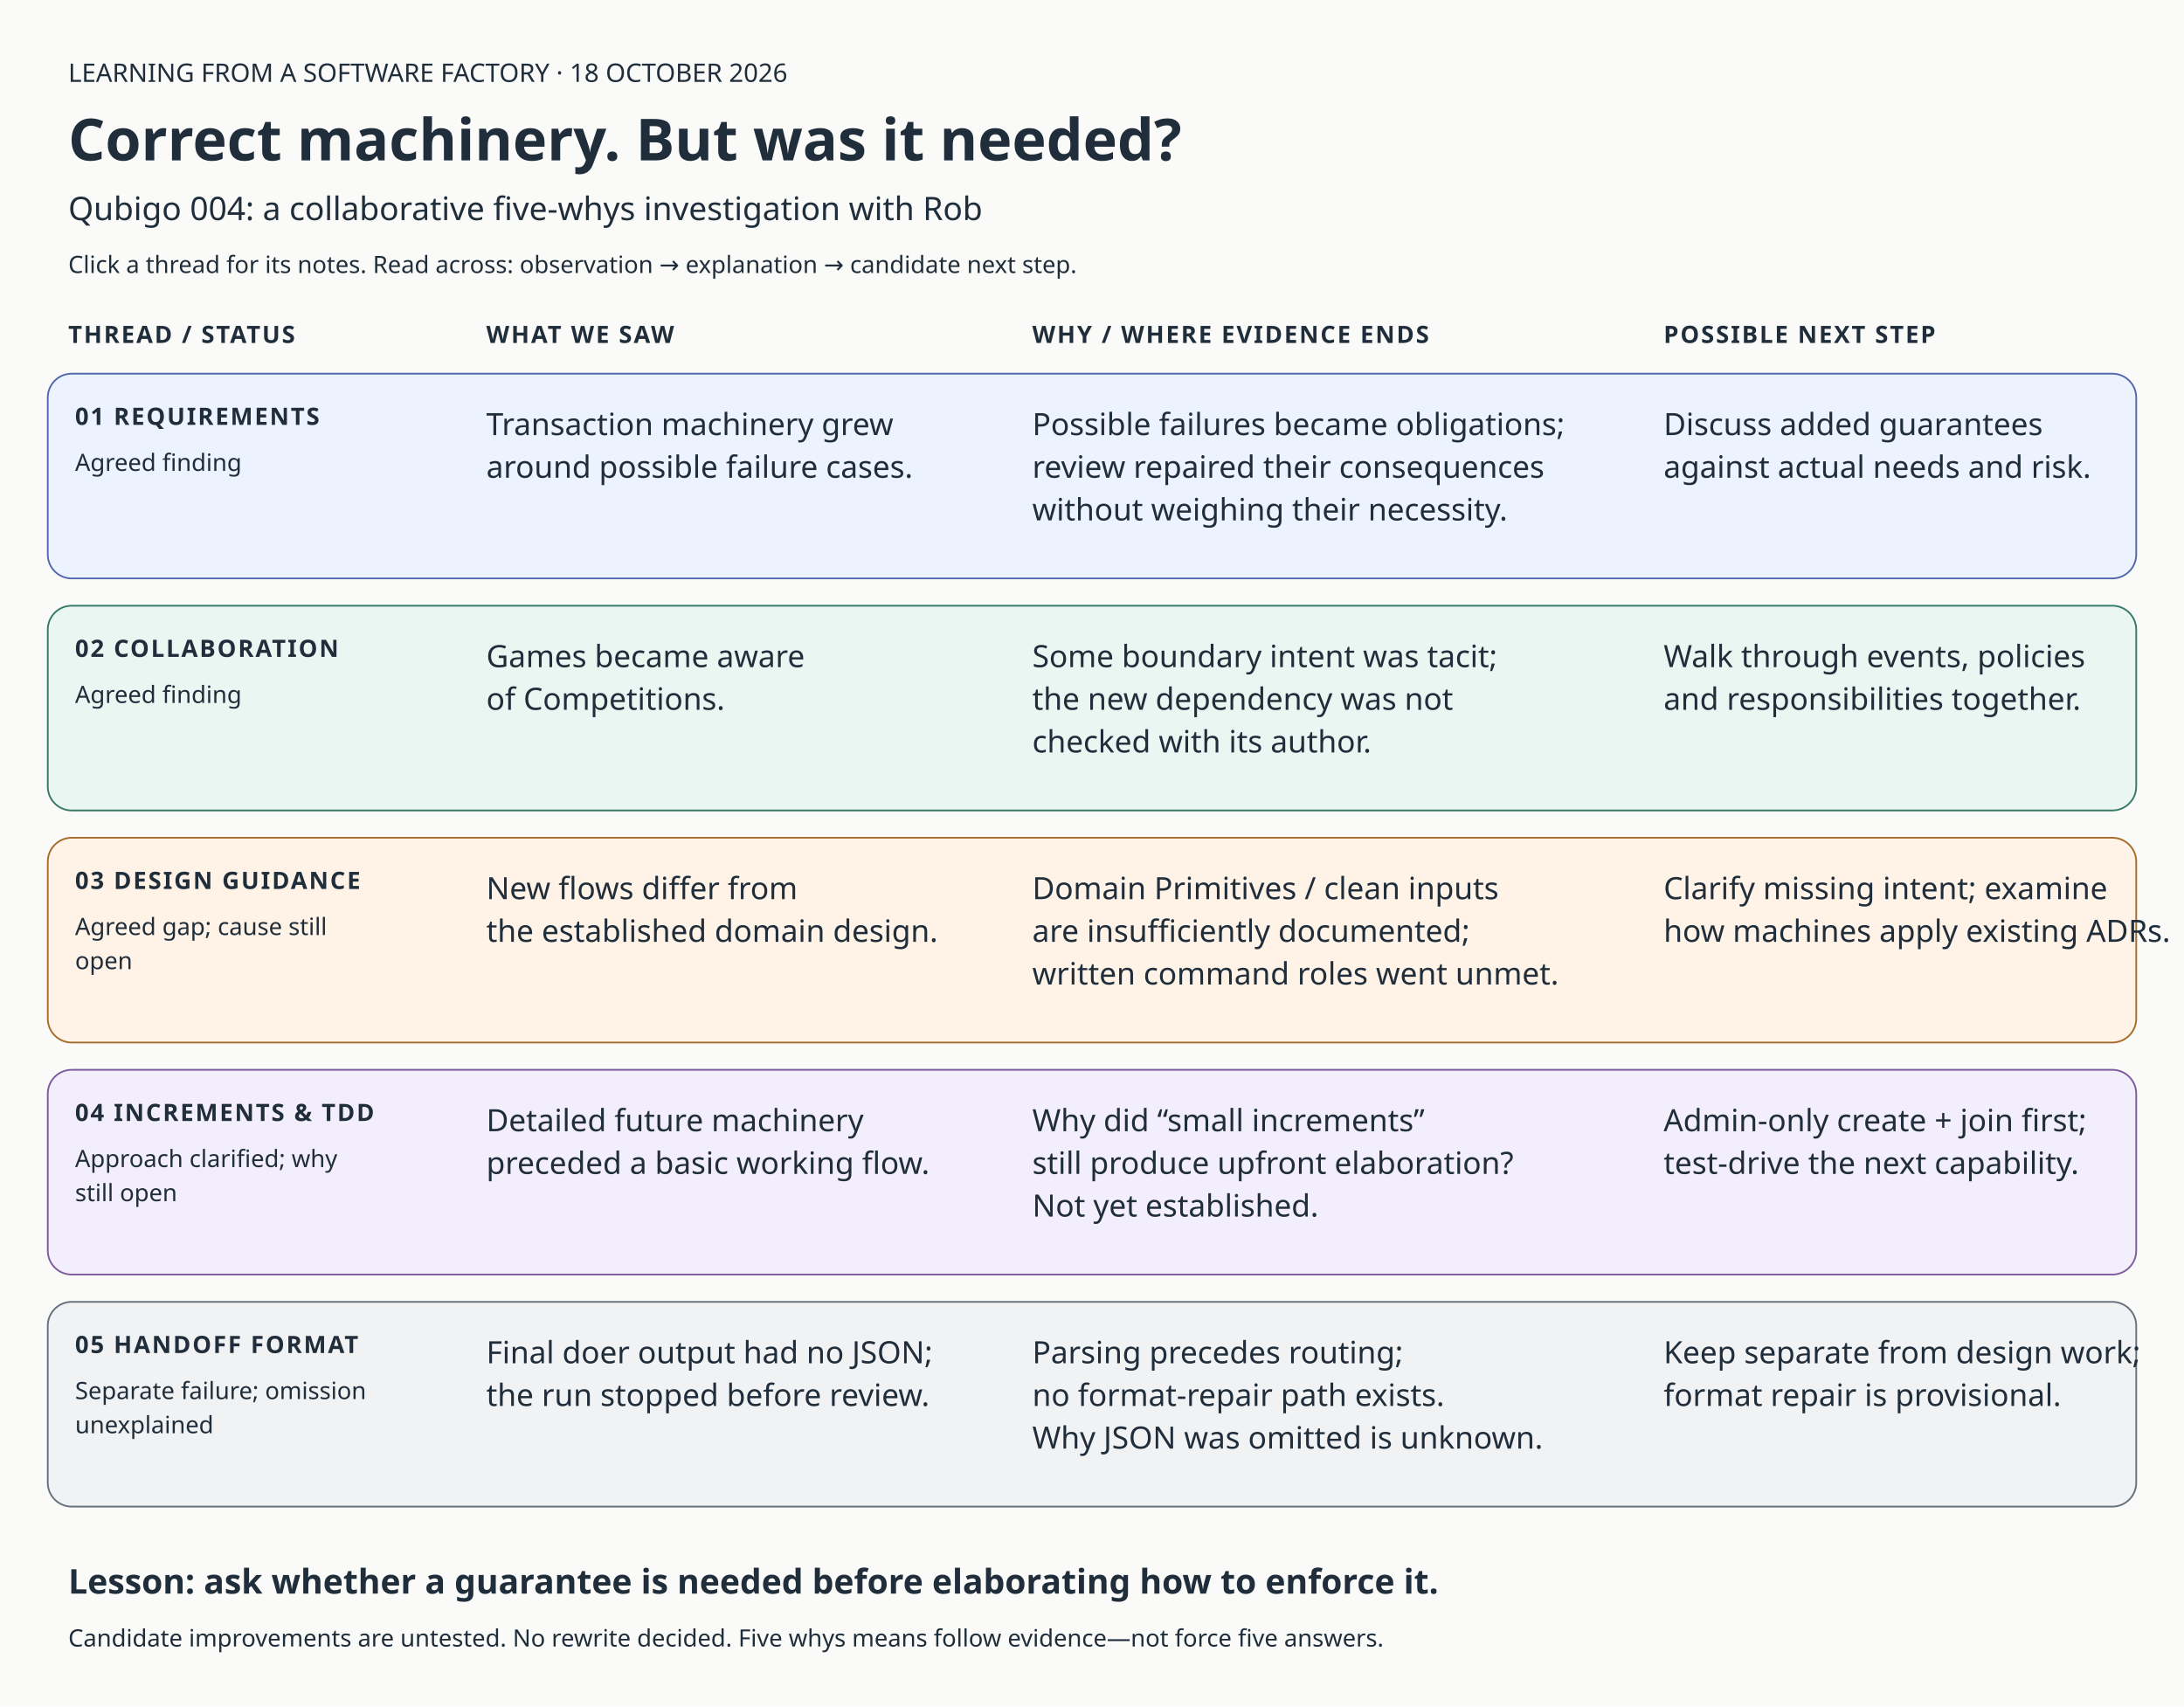
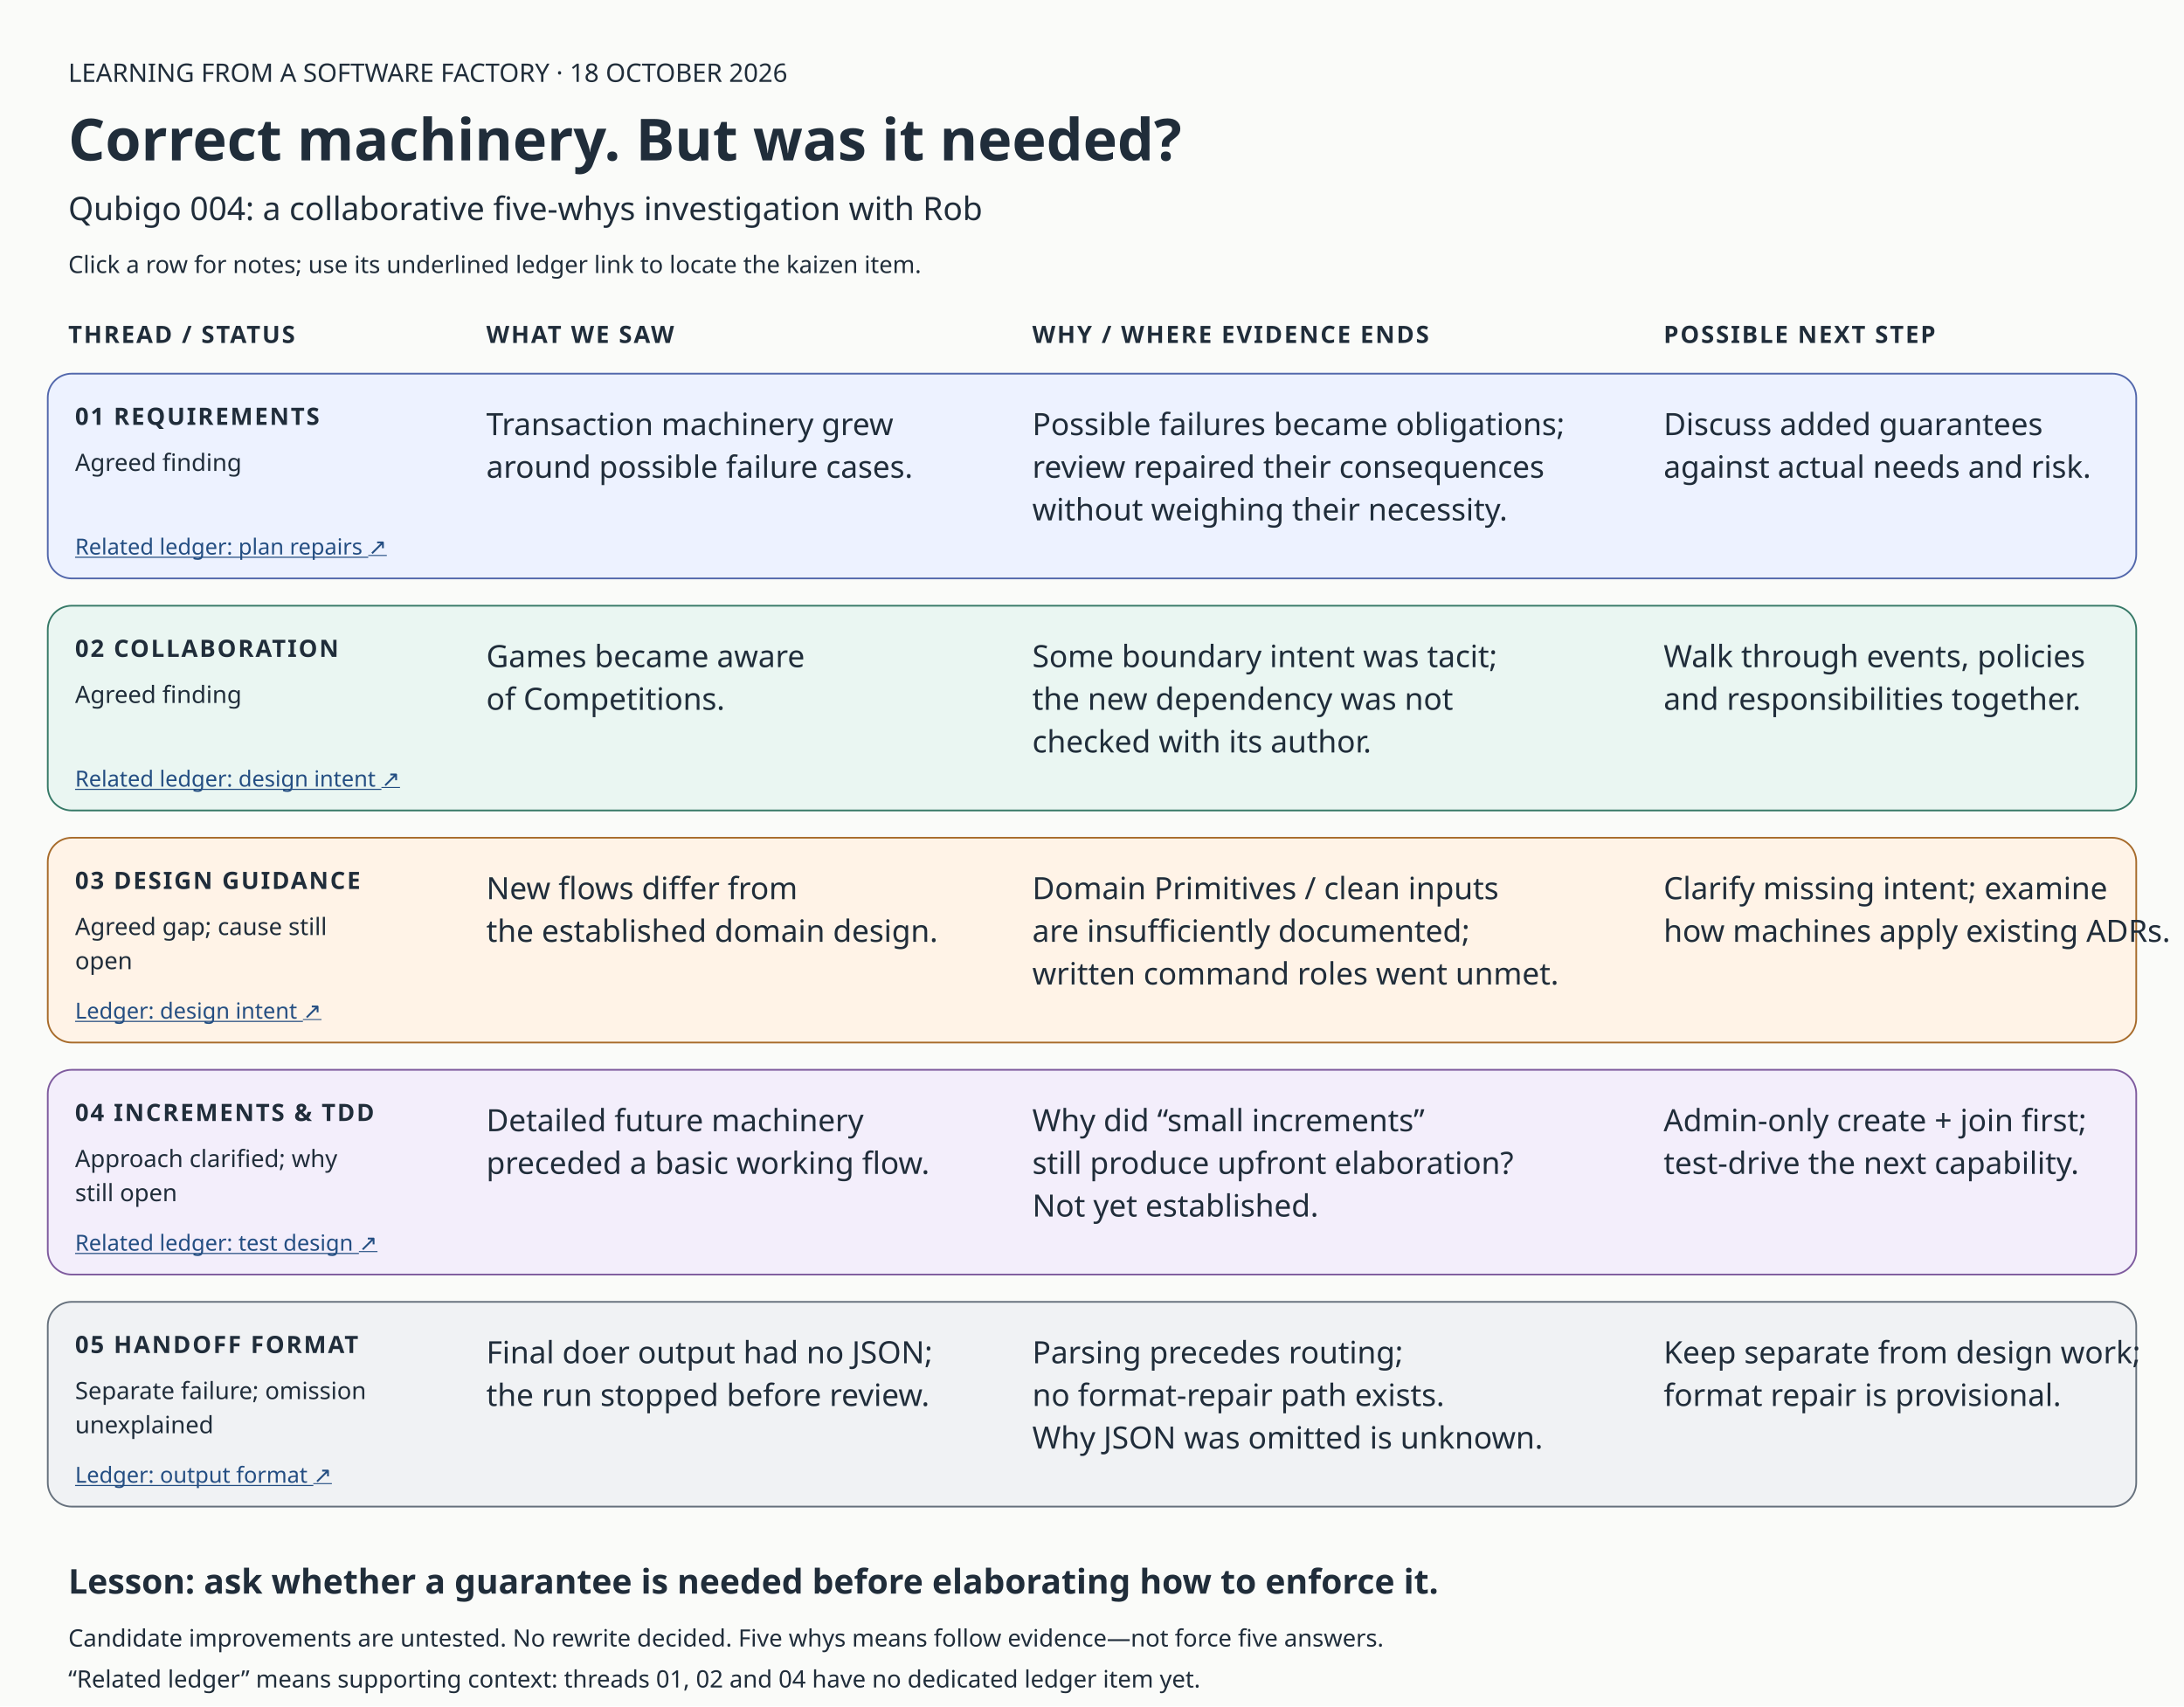
<svg xmlns="http://www.w3.org/2000/svg" width="1280" height="1000" viewBox="0 0 1280 1000" role="img" aria-labelledby="title desc">
  <style>text{font-family:system-ui,sans-serif;fill:#202d3a} .small{font-size:14px}.body{font-size:18px}.label{font-size:14px;font-weight:700;letter-spacing:1px} a:hover rect{stroke-width:3} a:focus rect{stroke-width:3}</style>
  <rect width="1280" height="1000" fill="#fafbf9" />
  <text x="40" y="48" font-size="15" fill="#516655">LEARNING FROM A SOFTWARE FACTORY · 18 OCTOBER 2026</text>
  <text x="40" y="94" font-size="34" font-weight="750">Correct machinery. But was it needed?</text>
  <text x="40" y="129" font-size="19">Qubigo 004: a collaborative five-whys investigation with Rob</text>
-   <text x="40" y="160" class="small">Click a thread for its notes. Read across: observation → explanation → candidate next step.</text>
+   <text x="40" y="160" class="small">Click a row for notes; use its underlined ledger link to locate the kaizen item.</text>
  <text x="40" y="201" class="label">THREAD / STATUS</text>
  <text x="285" y="201" class="label">WHAT WE SAW</text>
  <text x="605" y="201" class="label">WHY / WHERE EVIDENCE ENDS</text>
  <text x="975" y="201" class="label">POSSIBLE NEXT STEP</text>
  <a href="collaborative-analysis.md#agreed-finding-1-speculative-risks-acquired-requirement-status">
    <rect x="28" y="219" width="1224" height="120" rx="14" fill="#edf2ff" stroke="#5368ac" stroke-width="1" />
    <text x="44" y="249" class="label">01  REQUIREMENTS</text>
    <text x="44" y="276" class="small">Agreed finding</text>
    <text x="285" y="255" class="body">Transaction machinery grew</text>
    <text x="285" y="280" class="body">around possible failure cases.</text>
    <text x="605" y="255" class="body">Possible failures became obligations;</text>
    <text x="605" y="280" class="body">review repaired their consequences</text>
    <text x="605" y="305" class="body">without weighing their necessity.</text>
    <text x="975" y="255" class="body">Discuss added guarantees</text>
    <text x="975" y="280" class="body">against actual needs and risk.</text>
  </a>
+   <a href="../../../qubigo/docs/kaizen/README.md#plan-repairs">
+     <text x="44" y="325" class="small" style="fill:#244e82;text-decoration:underline;font-size:13px">Related ledger: plan repairs ↗</text>
+   </a>
  <a href="collaborative-analysis.md#agreed-finding-2-intended-boundaries-were-not-checked-with-their-author">
    <rect x="28" y="355" width="1224" height="120" rx="14" fill="#eaf6f2" stroke="#367967" stroke-width="1" />
    <text x="44" y="385" class="label">02  COLLABORATION</text>
    <text x="44" y="412" class="small">Agreed finding</text>
    <text x="285" y="391" class="body">Games became aware</text>
    <text x="285" y="416" class="body">of Competitions.</text>
    <text x="605" y="391" class="body">Some boundary intent was tacit;</text>
    <text x="605" y="416" class="body">the new dependency was not</text>
    <text x="605" y="441" class="body">checked with its author.</text>
    <text x="975" y="391" class="body">Walk through events, policies</text>
    <text x="975" y="416" class="body">and responsibilities together.</text>
+   </a>
+   <a href="../../../qubigo/docs/kaizen/README.md#domain-design">
+     <text x="44" y="461" class="small" style="fill:#244e82;text-decoration:underline;font-size:13px">Related ledger: design intent ↗</text>
  </a>
  <a href="../../../qubigo/docs/kaizen/2026-10-18-domain-design-intent-missing-and-documented-responsibilities-not-upheld.md">
    <rect x="28" y="491" width="1224" height="120" rx="14" fill="#fff3e7" stroke="#a76b2b" stroke-width="1" />
    <text x="44" y="521" class="label">03  DESIGN GUIDANCE</text>
    <text x="44" y="548" class="small">Agreed gap; cause still</text>
    <text x="44" y="568" class="small">open</text>
    <text x="285" y="527" class="body">New flows differ from</text>
    <text x="285" y="552" class="body">the established domain design.</text>
    <text x="605" y="527" class="body">Domain Primitives / clean inputs</text>
    <text x="605" y="552" class="body">are insufficiently documented;</text>
    <text x="605" y="577" class="body">written command roles went unmet.</text>
    <text x="975" y="527" class="body">Clarify missing intent; examine</text>
    <text x="975" y="552" class="body">how machines apply existing ADRs.</text>
  </a>
+   <a href="../../../qubigo/docs/kaizen/README.md#domain-design">
+     <text x="44" y="597" class="small" style="fill:#244e82;text-decoration:underline;font-size:13px">Ledger: design intent ↗</text>
+   </a>
  <a href="collaborative-analysis.md#robs-implementation-approach-releasable-capabilities-and-design-through-tdd">
    <rect x="28" y="627" width="1224" height="120" rx="14" fill="#f3eefb" stroke="#7e5b9e" stroke-width="1" />
    <text x="44" y="657" class="label">04  INCREMENTS &amp; TDD</text>
    <text x="44" y="684" class="small">Approach clarified; why</text>
    <text x="44" y="704" class="small">still open</text>
    <text x="285" y="663" class="body">Detailed future machinery</text>
    <text x="285" y="688" class="body">preceded a basic working flow.</text>
    <text x="605" y="663" class="body">Why did “small increments”</text>
    <text x="605" y="688" class="body">still produce upfront elaboration?</text>
    <text x="605" y="713" class="body">Not yet established.</text>
    <text x="975" y="663" class="body">Admin-only create + join first;</text>
    <text x="975" y="688" class="body">test-drive the next capability.</text>
+   </a>
+   <a href="../../../qubigo/docs/kaizen/README.md#test-design">
+     <text x="44" y="733" class="small" style="fill:#244e82;text-decoration:underline;font-size:13px">Related ledger: test design ↗</text>
  </a>
  <a href="../../../qubigo/docs/kaizen/2026-10-18-doer-prose-output-stops-before-validation.md">
    <rect x="28" y="763" width="1224" height="120" rx="14" fill="#f0f2f4" stroke="#66717d" stroke-width="1" />
    <text x="44" y="793" class="label">05  HANDOFF FORMAT</text>
    <text x="44" y="820" class="small">Separate failure; omission</text>
    <text x="44" y="840" class="small">unexplained</text>
    <text x="285" y="799" class="body">Final doer output had no JSON;</text>
    <text x="285" y="824" class="body">the run stopped before review.</text>
    <text x="605" y="799" class="body">Parsing precedes routing;</text>
    <text x="605" y="824" class="body">no format-repair path exists.</text>
    <text x="605" y="849" class="body">Why JSON was omitted is unknown.</text>
    <text x="975" y="799" class="body">Keep separate from design work;</text>
    <text x="975" y="824" class="body">format repair is provisional.</text>
  </a>
+   <a href="../../../qubigo/docs/kaizen/README.md#output-format">
+     <text x="44" y="869" class="small" style="fill:#244e82;text-decoration:underline;font-size:13px">Ledger: output format ↗</text>
+   </a>
  <text x="40" y="934" font-size="20" font-weight="650">Lesson: ask whether a guarantee is needed before elaborating how to enforce it.</text>
  <text x="40" y="965" class="small">Candidate improvements are untested. No rewrite decided. Five whys means follow evidence—not force five answers.</text>
+   <text x="40" y="989" class="small">“Related ledger” means supporting context: threads 01, 02 and 04 have no dedicated ledger item yet.</text>
</svg>
